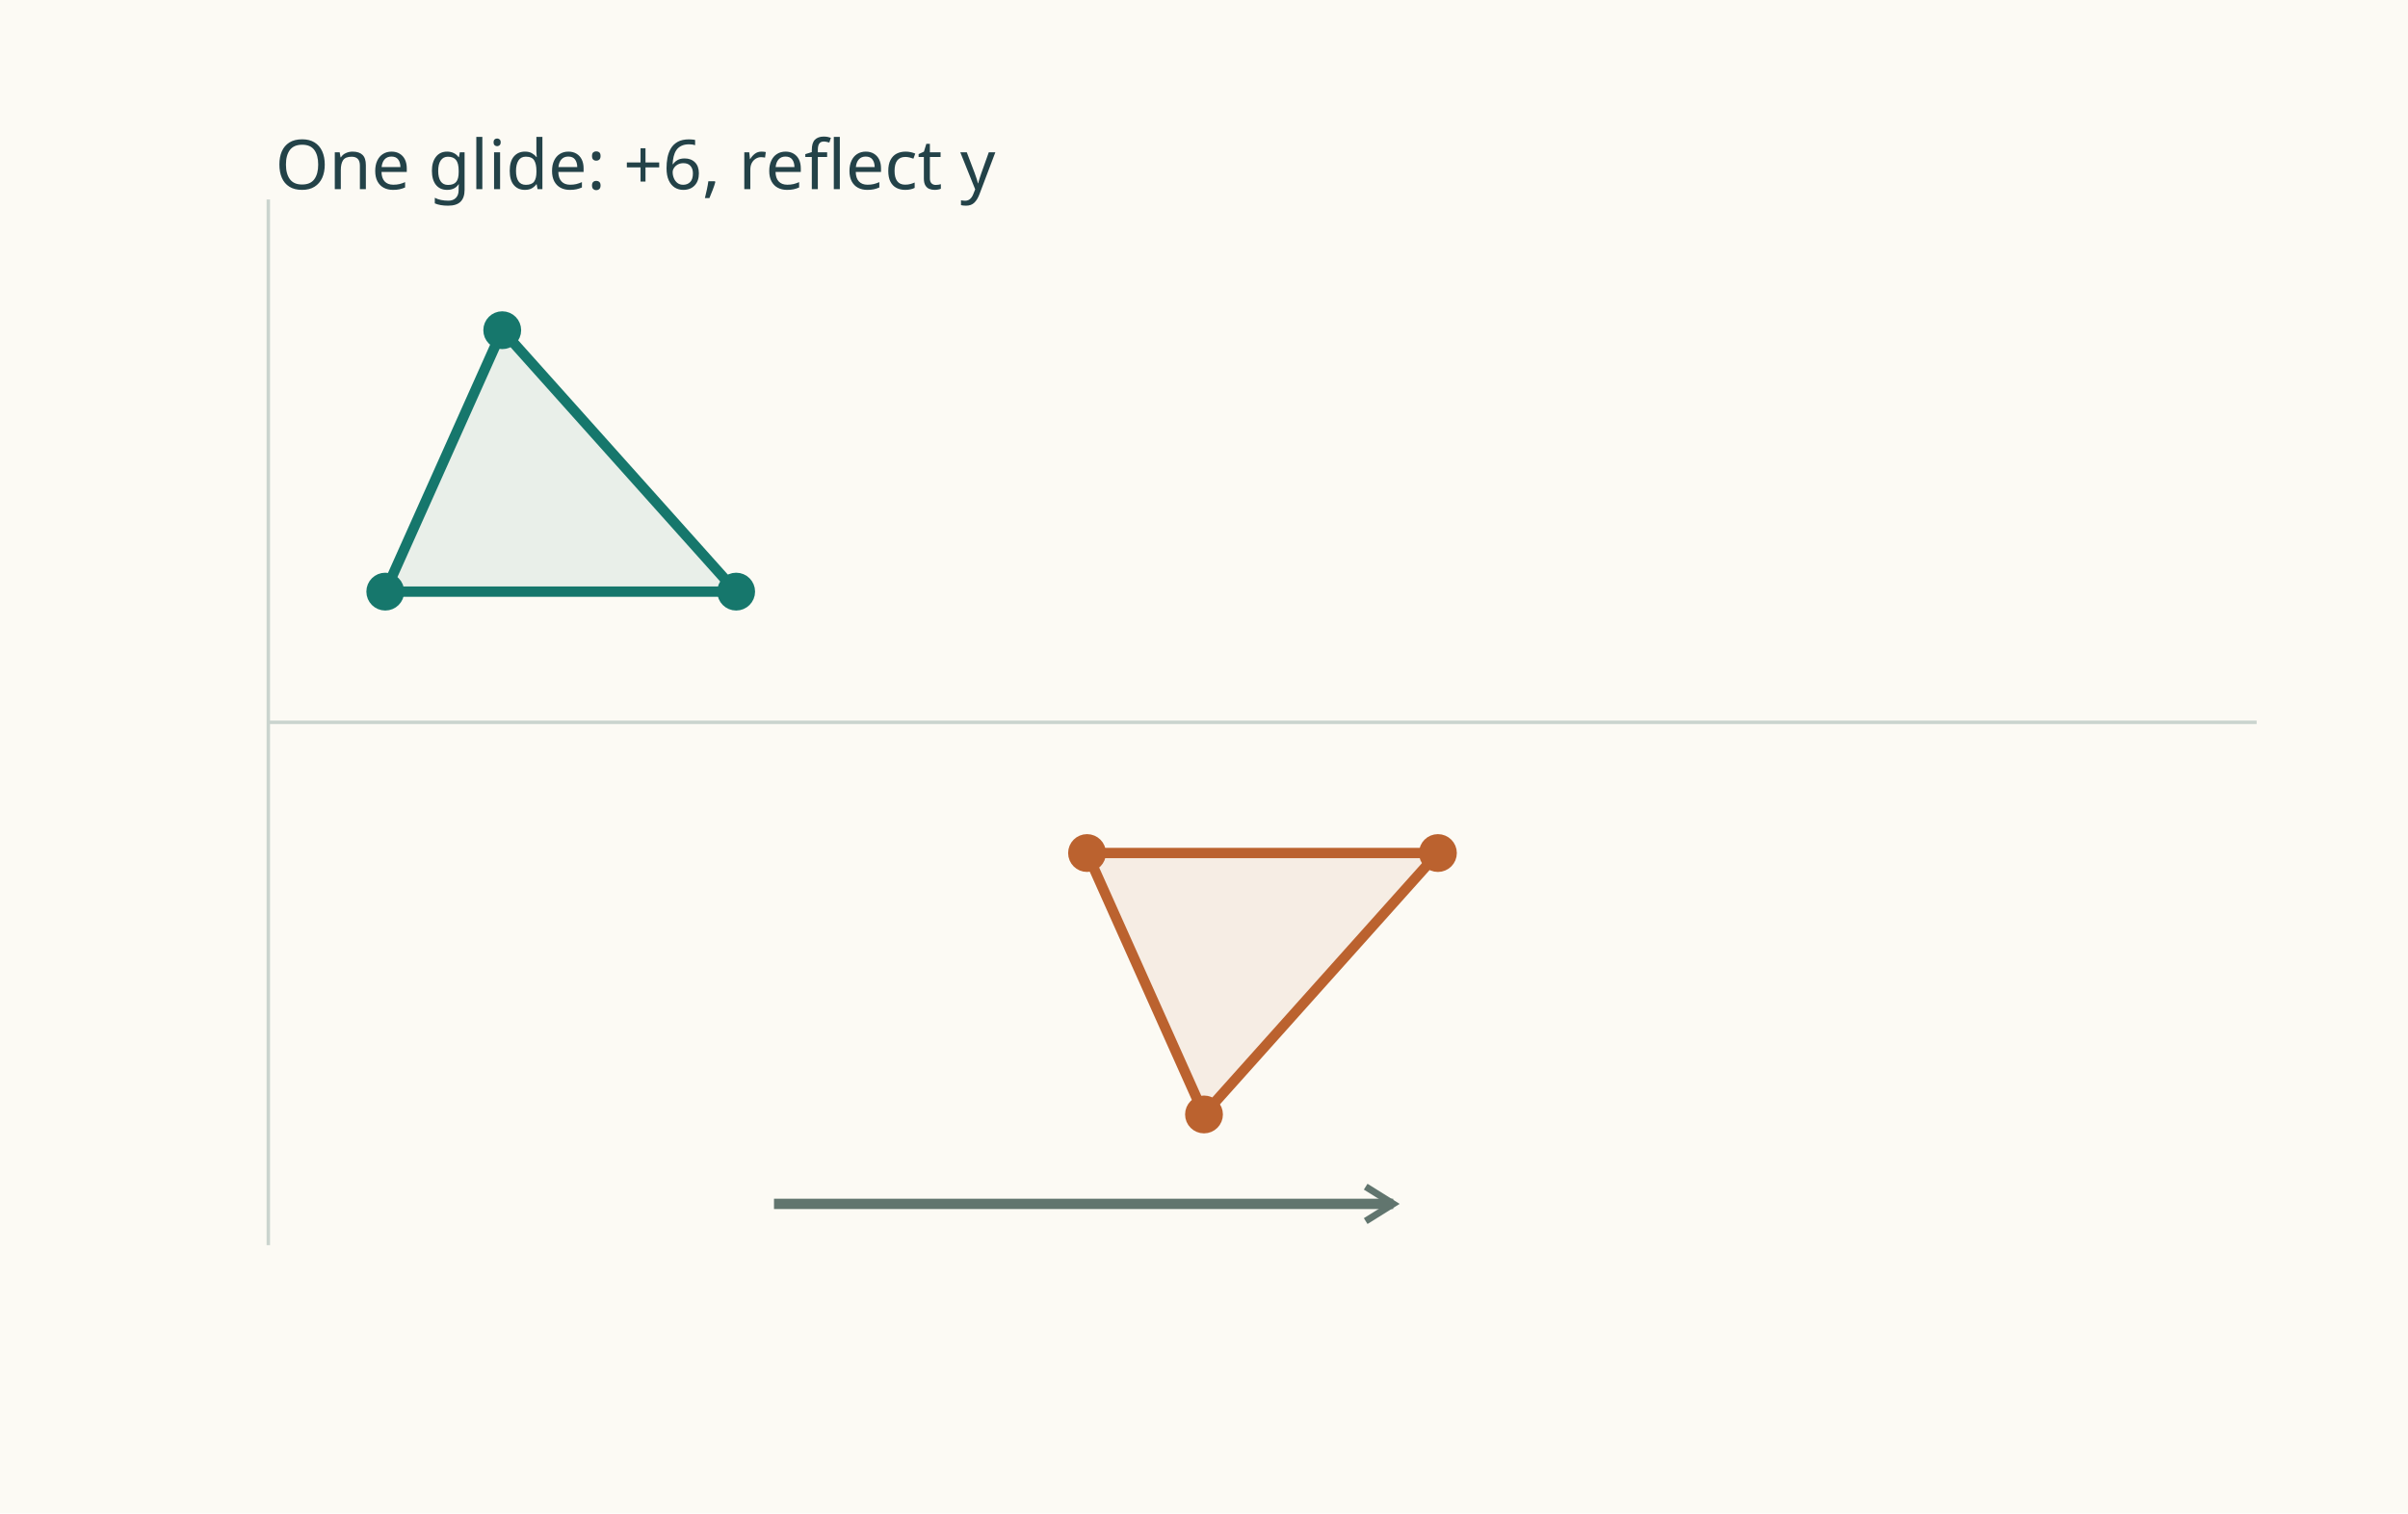
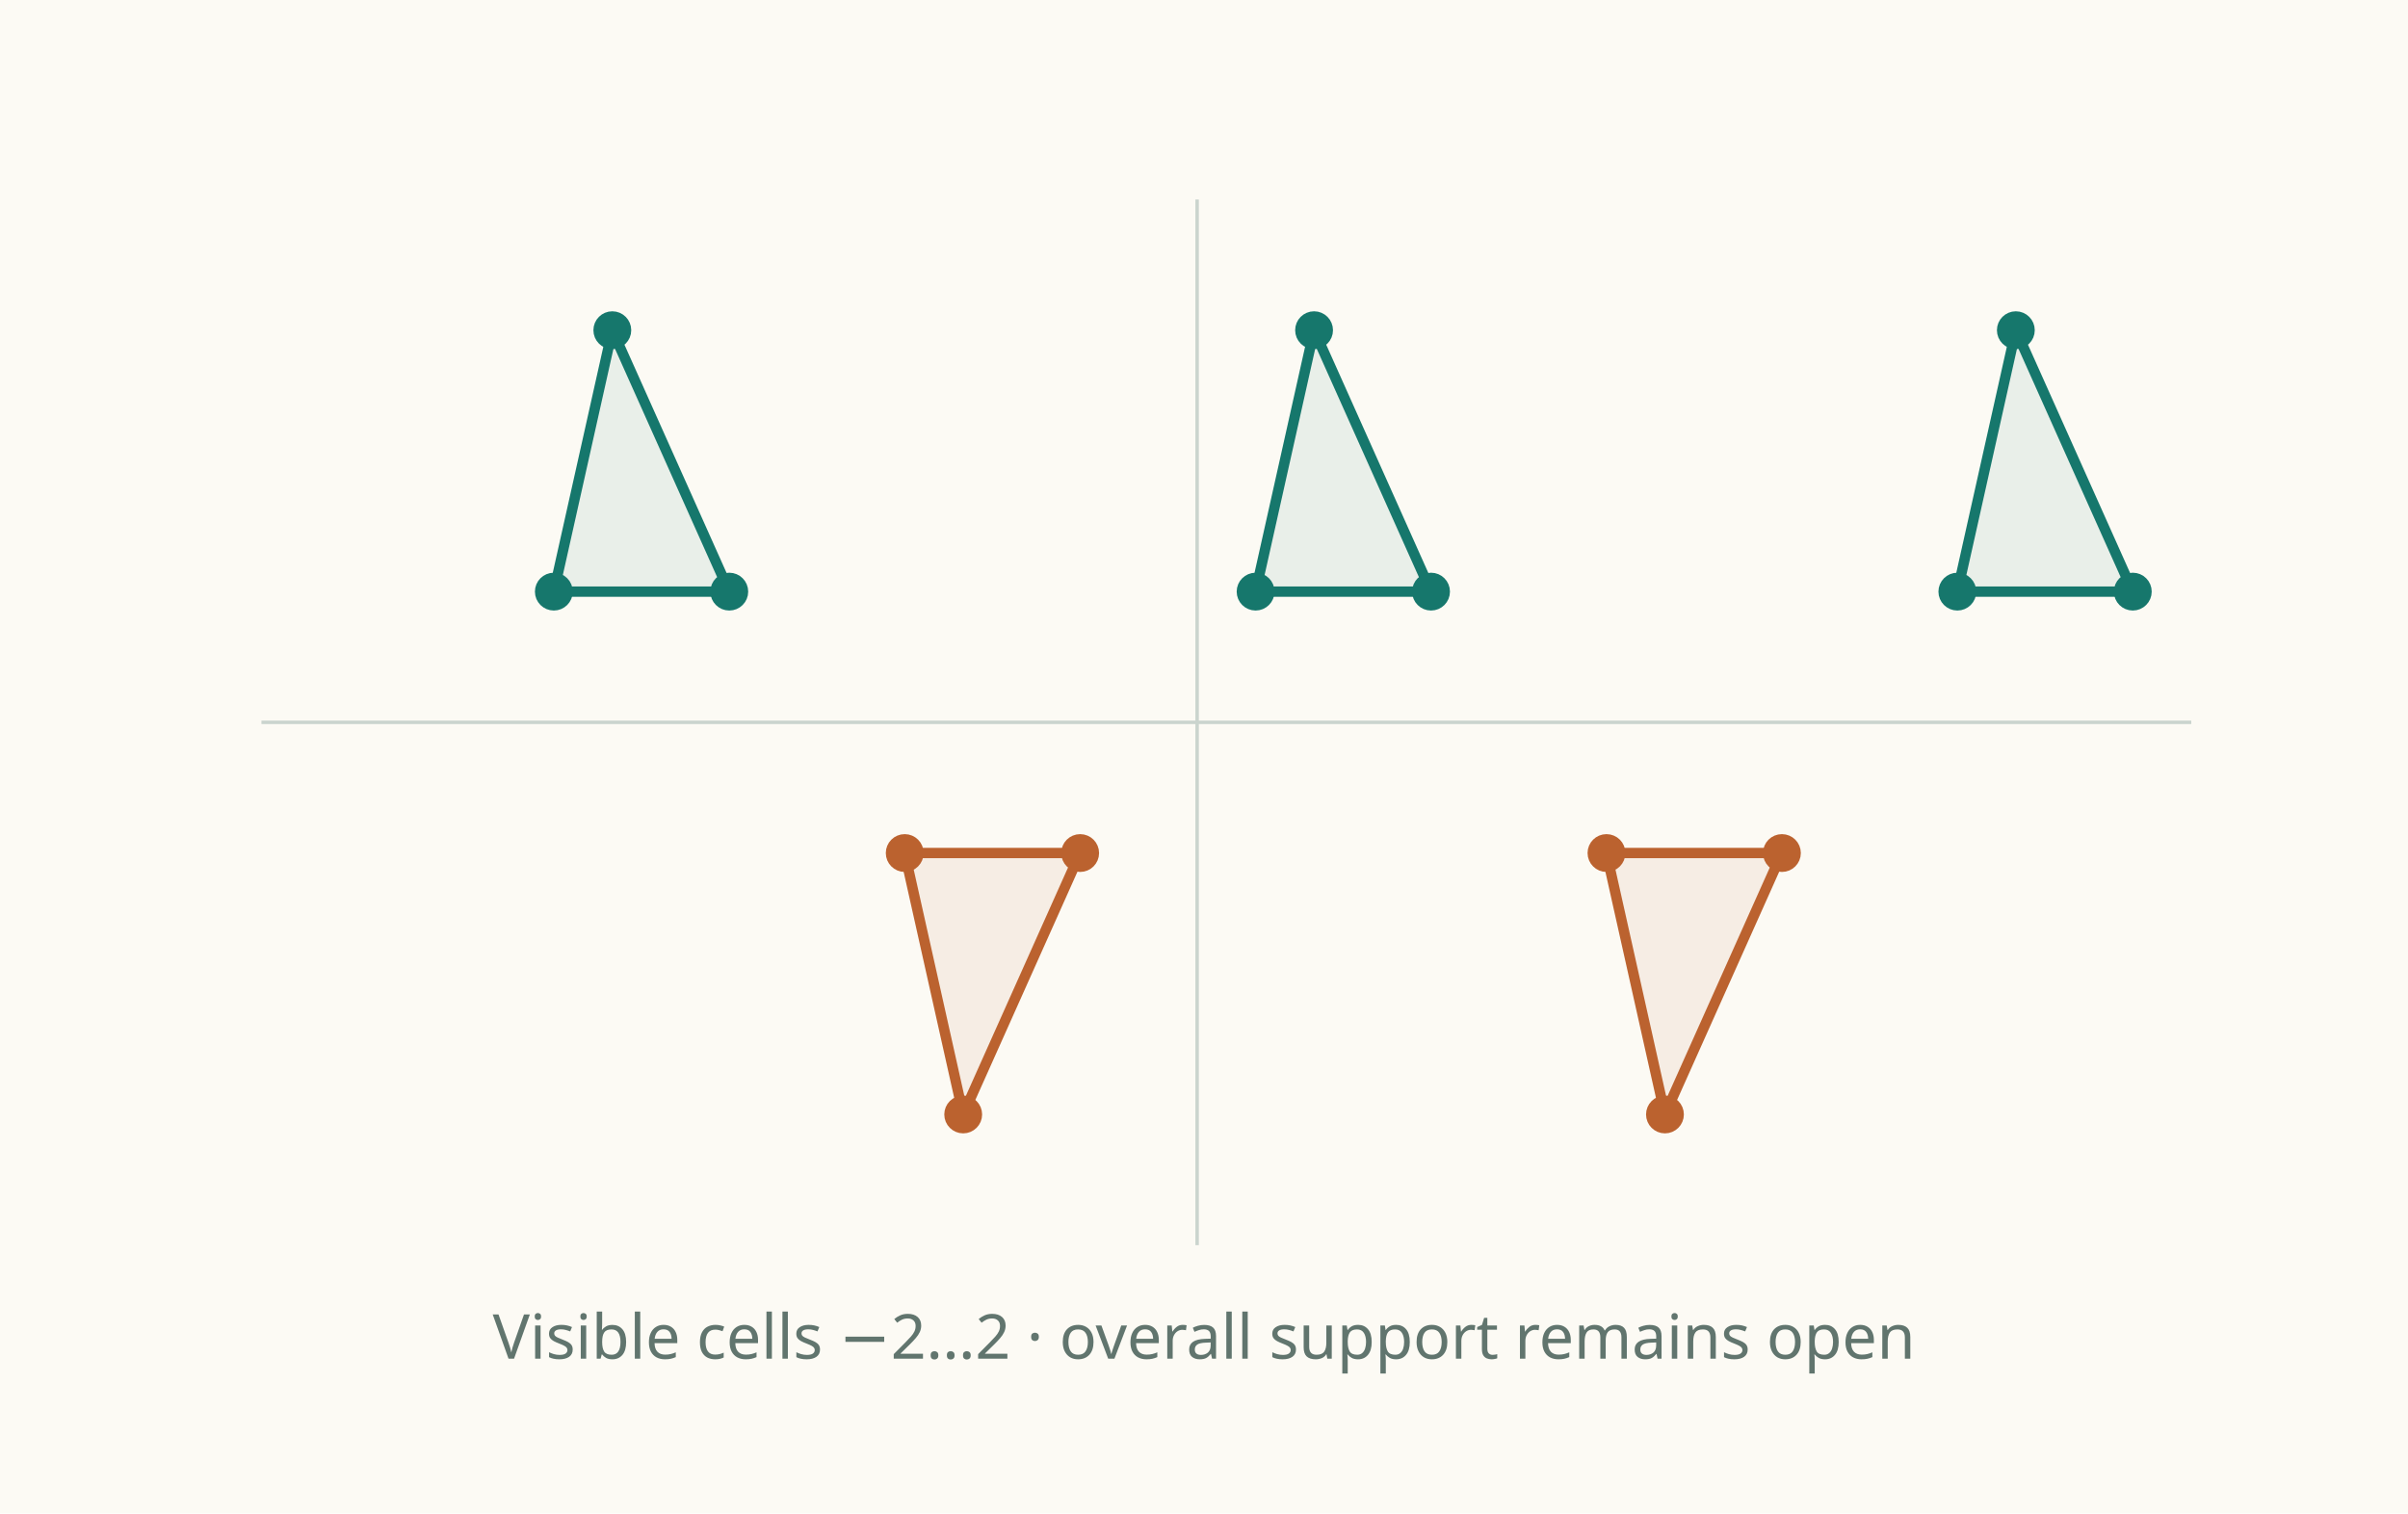
- <svg xmlns="http://www.w3.org/2000/svg" viewBox="0 0 700 440" role="img" aria-label="A pattern with an open horizon — Translate, then reflect" font-family="system-ui, sans-serif">
+ <svg xmlns="http://www.w3.org/2000/svg" viewBox="0 0 700 440" role="img" aria-label="A pattern with an open horizon — The view has edges; the rule need not" font-family="system-ui, sans-serif">
  <rect width="700" height="440" fill="#fcfaf4" />
-   <path d="M78 210 L656 210" fill="none" stroke="#cad4ce" stroke-width="1" />
-   <path d="M78 362 L78 58" fill="none" stroke="#cad4ce" stroke-width="1" />
-   <path d="M112 172 L214 172 L146 96 Z" fill="#16776c14" stroke="#16776c" stroke-width="3" />
-   <circle cx="112" cy="172" r="4" fill="#16776c" stroke="#16776c" stroke-width="3" />
-   <circle cx="214" cy="172" r="4" fill="#16776c" stroke="#16776c" stroke-width="3" />
-   <circle cx="146" cy="96" r="4" fill="#16776c" stroke="#16776c" stroke-width="3" />
-   <path d="M316 248 L418 248 L350 324 Z" fill="#bb622f14" stroke="#bb622f" stroke-width="3" />
-   <circle cx="316" cy="248" r="4" fill="#bb622f" stroke="#bb622f" stroke-width="3" />
-   <circle cx="418" cy="248" r="4" fill="#bb622f" stroke="#bb622f" stroke-width="3" />
-   <circle cx="350" cy="324" r="4" fill="#bb622f" stroke="#bb622f" stroke-width="3" />
-   <text x="80" y="55" fill="#234248" font-size="20" text-anchor="start">One glide: +6, reflect y</text>
-   <path d="M225 350 L405 350" fill="none" stroke="#61756e" stroke-width="3" />
-   <path d="M397 345 L405 350 L397 355" fill="none" stroke="#61756e" stroke-width="2" />
+   <path d="M76 210 L637 210" fill="none" stroke="#cad4ce" stroke-width="1" />
+   <path d="M348 362 L348 58" fill="none" stroke="#cad4ce" stroke-width="1" />
+   <path d="M161 172 L212 172 L178 96 Z" fill="#16776c14" stroke="#16776c" stroke-width="3" />
+   <circle cx="161" cy="172" r="4" fill="#16776c" stroke="#16776c" stroke-width="3" />
+   <circle cx="212" cy="172" r="4" fill="#16776c" stroke="#16776c" stroke-width="3" />
+   <circle cx="178" cy="96" r="4" fill="#16776c" stroke="#16776c" stroke-width="3" />
+   <path d="M263 248 L314 248 L280 324 Z" fill="#bb622f14" stroke="#bb622f" stroke-width="3" />
+   <circle cx="263" cy="248" r="4" fill="#bb622f" stroke="#bb622f" stroke-width="3" />
+   <circle cx="314" cy="248" r="4" fill="#bb622f" stroke="#bb622f" stroke-width="3" />
+   <circle cx="280" cy="324" r="4" fill="#bb622f" stroke="#bb622f" stroke-width="3" />
+   <path d="M365 172 L416 172 L382 96 Z" fill="#16776c14" stroke="#16776c" stroke-width="3" />
+   <circle cx="365" cy="172" r="4" fill="#16776c" stroke="#16776c" stroke-width="3" />
+   <circle cx="416" cy="172" r="4" fill="#16776c" stroke="#16776c" stroke-width="3" />
+   <circle cx="382" cy="96" r="4" fill="#16776c" stroke="#16776c" stroke-width="3" />
+   <path d="M467 248 L518 248 L484 324 Z" fill="#bb622f14" stroke="#bb622f" stroke-width="3" />
+   <circle cx="467" cy="248" r="4" fill="#bb622f" stroke="#bb622f" stroke-width="3" />
+   <circle cx="518" cy="248" r="4" fill="#bb622f" stroke="#bb622f" stroke-width="3" />
+   <circle cx="484" cy="324" r="4" fill="#bb622f" stroke="#bb622f" stroke-width="3" />
+   <path d="M569 172 L620 172 L586 96 Z" fill="#16776c14" stroke="#16776c" stroke-width="3" />
+   <circle cx="569" cy="172" r="4" fill="#16776c" stroke="#16776c" stroke-width="3" />
+   <circle cx="620" cy="172" r="4" fill="#16776c" stroke="#16776c" stroke-width="3" />
+   <circle cx="586" cy="96" r="4" fill="#16776c" stroke="#16776c" stroke-width="3" />
+   <text x="350" y="395" fill="#61756e" font-size="18" text-anchor="middle">Visible cells −2…2 · overall support remains open</text>
</svg>
